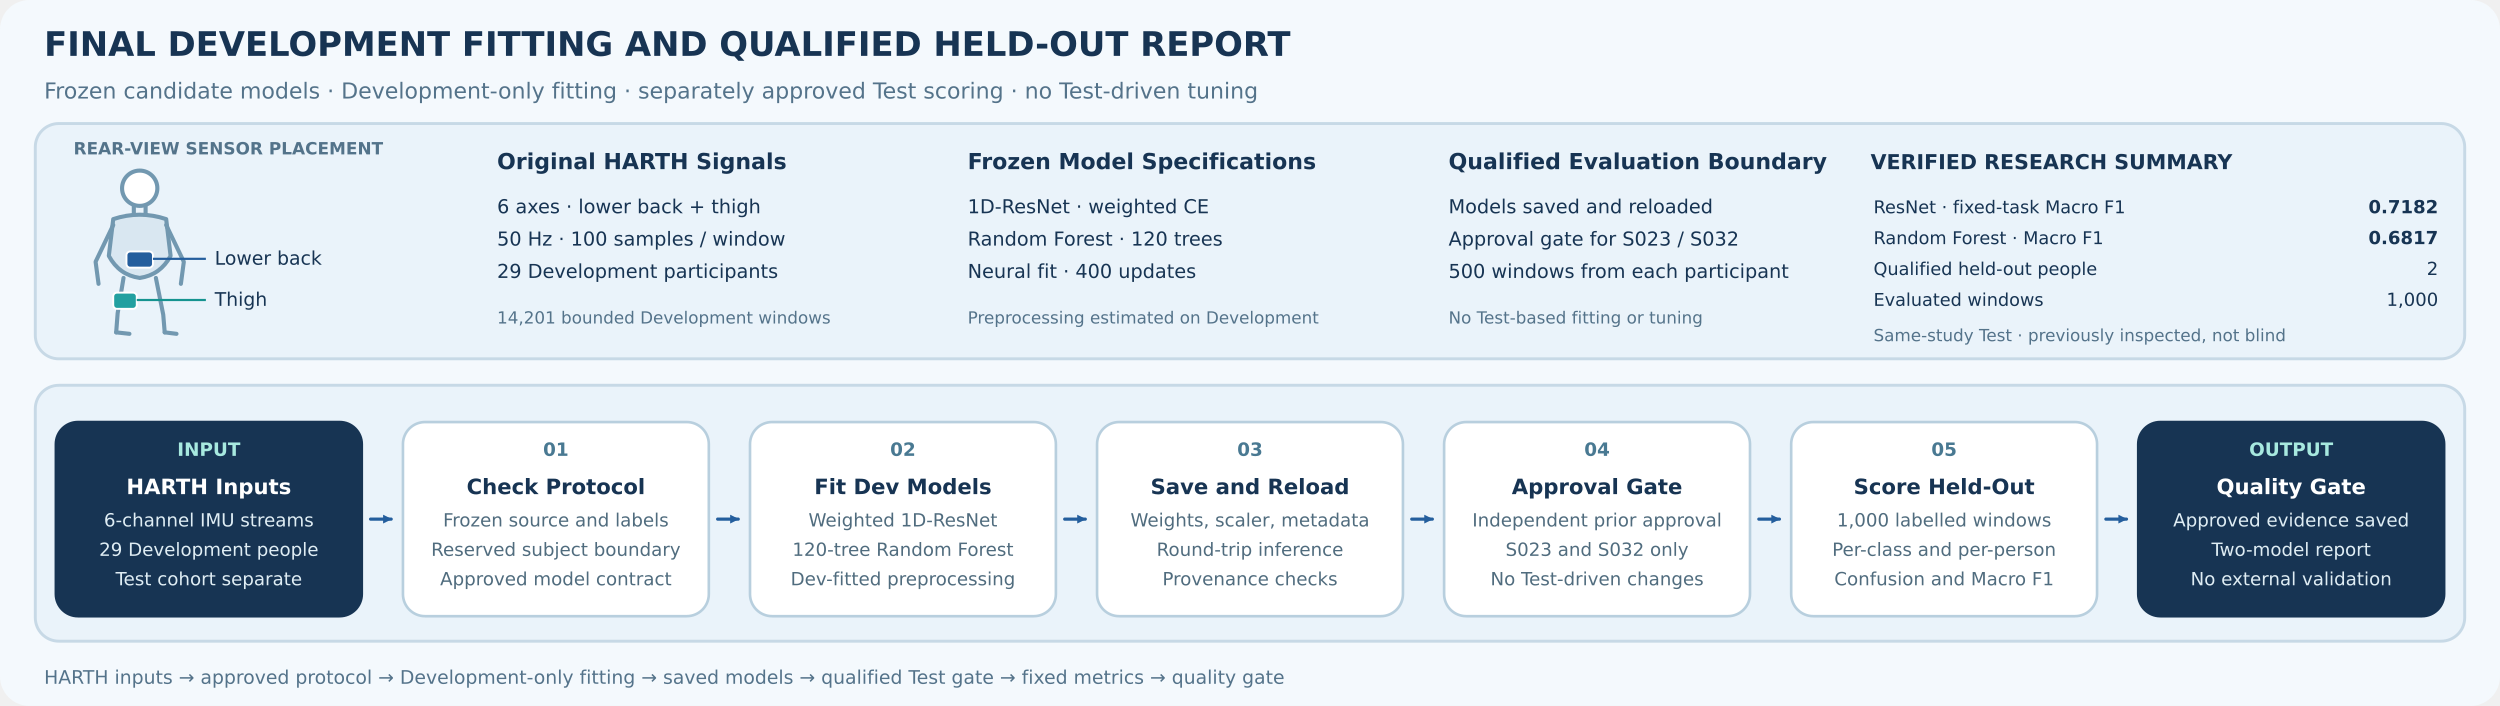
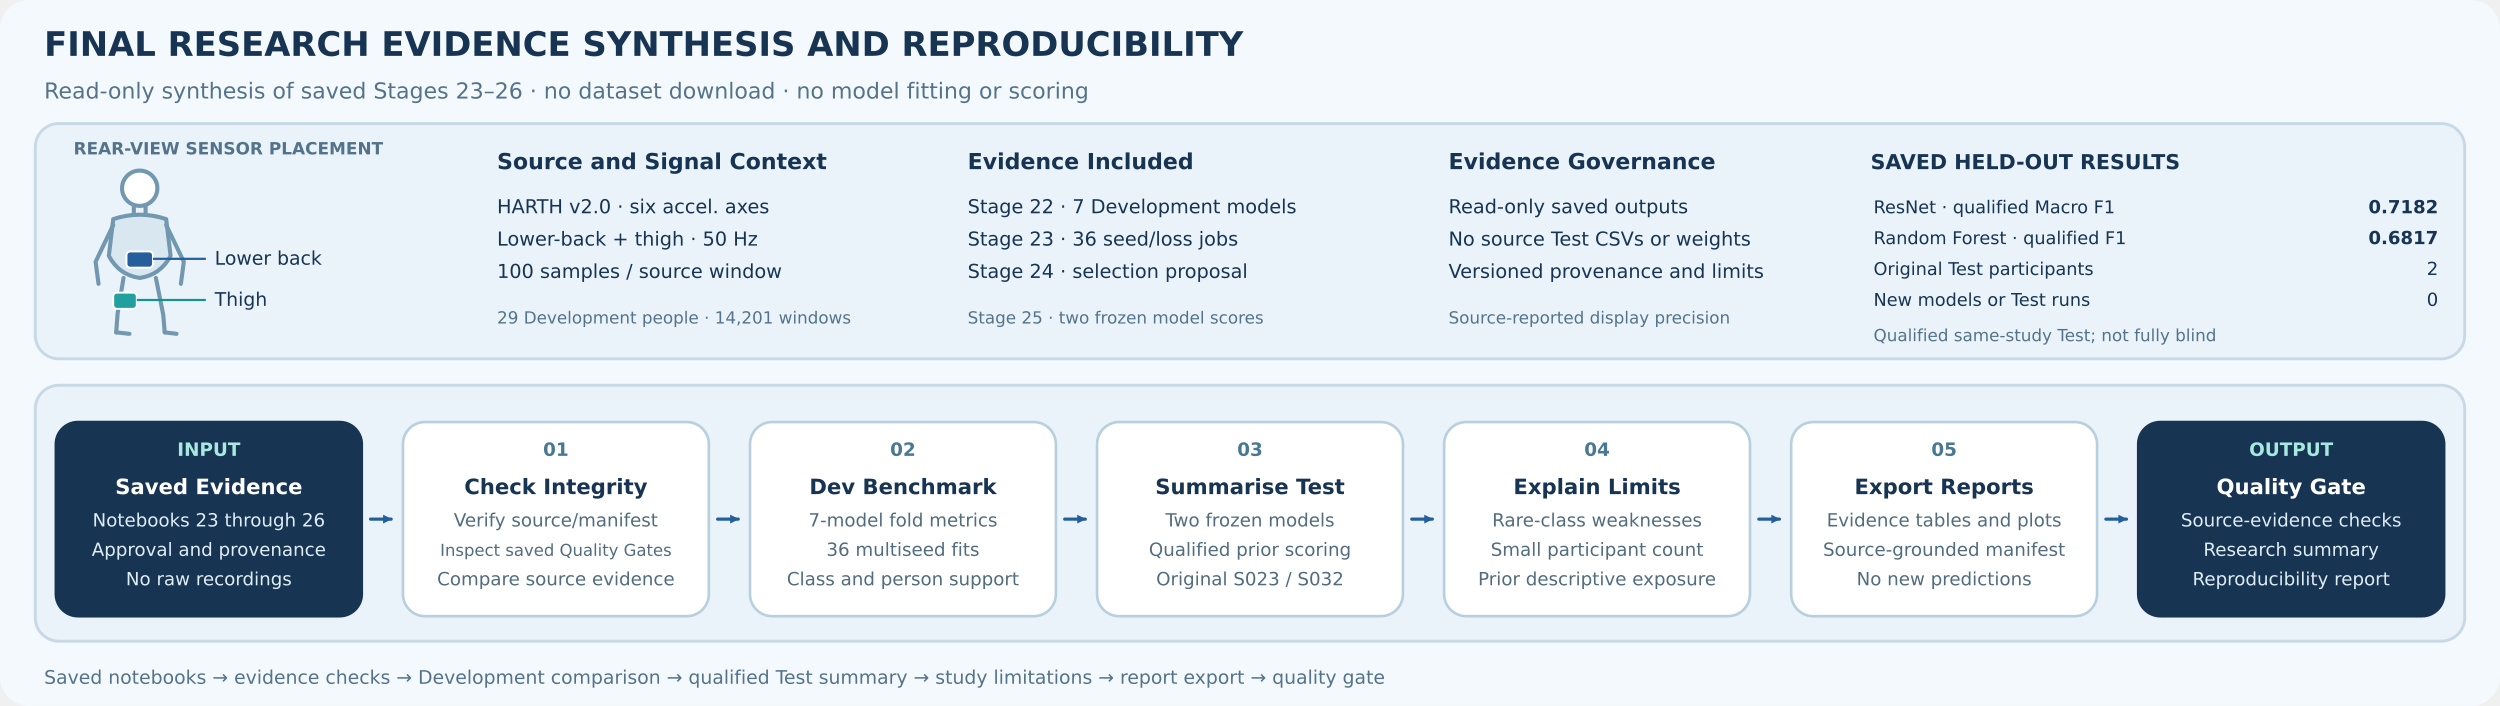
<svg xmlns="http://www.w3.org/2000/svg" width="1700" height="480" viewBox="0 0 1700 480" role="img" aria-labelledby="title desc">
  <defs>
    <marker id="small-arrow" markerUnits="userSpaceOnUse" markerWidth="6" markerHeight="6" refX="5.5" refY="3" orient="auto">
      <path d="M0 0 L6 3 L0 6 Z" fill="#245E9D" />
    </marker>
  </defs>
  <rect width="1700" height="480" rx="20" fill="#F4F9FD" />
  <g font-family="DejaVu Sans, Arial, sans-serif">
-     <text x="30" y="38" font-size="23" font-weight="700" fill="#173453">FINAL DEVELOPMENT FITTING AND QUALIFIED HELD-OUT REPORT</text>
-     <text x="30" y="67" font-size="15" fill="#54738A">Frozen candidate models · Development-only fitting · separately approved Test scoring · no Test-driven tuning</text>
+     <text x="30" y="38" font-size="23" font-weight="700" fill="#173453">FINAL RESEARCH EVIDENCE SYNTHESIS AND REPRODUCIBILITY</text>
+     <text x="30" y="67" font-size="15" fill="#54738A">Read-only synthesis of saved Stages 23–26 · no dataset download · no model fitting or scoring</text>
    <rect x="24" y="84" width="1652" height="160" rx="16" fill="#EAF3FA" stroke="#C7D9E6" stroke-width="2" />
    <rect x="24" y="262" width="1652" height="174" rx="16" fill="#EAF3FA" stroke="#C7D9E6" stroke-width="2" />
    <g aria-label="Rear-view two-sensor placement, completely within context panel">
      <text x="50" y="105" font-size="11.5" font-weight="700" fill="#53738A">REAR-VIEW SENSOR PLACEMENT</text>
      <g stroke="#7298B0" stroke-width="2.8" stroke-linecap="round" stroke-linejoin="round">
        <circle cx="95" cy="128" r="12" fill="#FFFFFF" />
        <path d="M91 140 L91 147 M99 140 L99 147" fill="none" />
        <path d="M77 149 Q95 143 113 149 L116 174 Q109 187 95 189 Q81 187 74 174 Z" fill="#D9E7F1" />
        <path d="M77 153 L65 178 L67 193 M113 153 L125 178 L123 193" fill="none" />
        <path d="M84 189 L80 213 L79 226 M106 189 L111 214 L112 226" fill="none" />
        <path d="M79 226 L88 227 M112 226 L120 227" fill="none" />
      </g>
      <rect x="86" y="171" width="18" height="11" rx="2.5" fill="#245E9D" stroke="#FFFFFF" stroke-width="1.3" />
      <rect x="77" y="199" width="16" height="11" rx="2.5" fill="#22A0A0" stroke="#FFFFFF" stroke-width="1.3" />
      <path d="M104 176 H140" stroke="#245E9D" stroke-width="1.5" />
      <text x="146" y="180" font-size="12.8" fill="#173453">Lower back</text>
      <path d="M93 204 H140" stroke="#15938F" stroke-width="1.5" />
      <text x="146" y="208" font-size="12.8" fill="#173453">Thigh</text>
    </g>
    <g>
-       <text x="338" y="115" font-size="15" font-weight="700" fill="#173453">Original HARTH Signals</text>
-       <text x="338" y="145" font-size="13.1" fill="#173453">6 axes · lower back + thigh</text>
-       <text x="338" y="167" font-size="13.1" fill="#173453">50 Hz · 100 samples / window</text>
-       <text x="338" y="189" font-size="13.1" fill="#173453">29 Development participants</text>
-       <text x="338" y="220" font-size="11.4" fill="#54738A">14,201 bounded Development windows</text>
+       <text x="338" y="115" font-size="15" font-weight="700" fill="#173453">Source and Signal Context</text>
+       <text x="338" y="145" font-size="13.1" fill="#173453">HARTH v2.0 · six accel. axes</text>
+       <text x="338" y="167" font-size="13.1" fill="#173453">Lower-back + thigh · 50 Hz</text>
+       <text x="338" y="189" font-size="13.1" fill="#173453">100 samples / source window</text>
+       <text x="338" y="220" font-size="11.4" fill="#54738A">29 Development people · 14,201 windows</text>
    </g>
    <g>
-       <text x="658" y="115" font-size="15" font-weight="700" fill="#173453">Frozen Model Specifications</text>
-       <text x="658" y="145" font-size="13.1" fill="#173453">1D-ResNet · weighted CE</text>
-       <text x="658" y="167" font-size="13.1" fill="#173453">Random Forest · 120 trees</text>
-       <text x="658" y="189" font-size="13.1" fill="#173453">Neural fit · 400 updates</text>
-       <text x="658" y="220" font-size="11.4" fill="#54738A">Preprocessing estimated on Development</text>
+       <text x="658" y="115" font-size="15" font-weight="700" fill="#173453">Evidence Included</text>
+       <text x="658" y="145" font-size="13.1" fill="#173453">Stage 22 · 7 Development models</text>
+       <text x="658" y="167" font-size="13.1" fill="#173453">Stage 23 · 36 seed/loss jobs</text>
+       <text x="658" y="189" font-size="13.1" fill="#173453">Stage 24 · selection proposal</text>
+       <text x="658" y="220" font-size="11.4" fill="#54738A">Stage 25 · two frozen model scores</text>
    </g>
    <g>
-       <text x="985" y="115" font-size="15" font-weight="700" fill="#173453">Qualified Evaluation Boundary</text>
-       <text x="985" y="145" font-size="13.1" fill="#173453">Models saved and reloaded</text>
-       <text x="985" y="167" font-size="13.1" fill="#173453">Approval gate for S023 / S032</text>
-       <text x="985" y="189" font-size="13.1" fill="#173453">500 windows from each participant</text>
-       <text x="985" y="220" font-size="11.4" fill="#54738A">No Test-based fitting or tuning</text>
+       <text x="985" y="115" font-size="15" font-weight="700" fill="#173453">Evidence Governance</text>
+       <text x="985" y="145" font-size="13.1" fill="#173453">Read-only saved outputs</text>
+       <text x="985" y="167" font-size="13.1" fill="#173453">No source Test CSVs or weights</text>
+       <text x="985" y="189" font-size="13.1" fill="#173453">Versioned provenance and limits</text>
+       <text x="985" y="220" font-size="11.4" fill="#54738A">Source-reported display precision</text>
    </g>
    <g>
-       <text x="1272" y="115" font-size="14" font-weight="700" fill="#173453">VERIFIED RESEARCH SUMMARY</text>
-       <text x="1274" y="145" font-size="12" fill="#173453">ResNet · fixed-task Macro F1</text>
+       <text x="1272" y="115" font-size="14" font-weight="700" fill="#173453">SAVED HELD-OUT RESULTS</text>
+       <text x="1274" y="145" font-size="12" fill="#173453">ResNet · qualified Macro F1</text>
      <text x="1658" y="145" font-size="12.3" font-weight="700" fill="#173453" text-anchor="end">0.7182</text>
-       <text x="1274" y="166" font-size="12" fill="#173453">Random Forest · Macro F1</text>
+       <text x="1274" y="166" font-size="12" fill="#173453">Random Forest · qualified F1</text>
      <text x="1658" y="166" font-size="12.3" font-weight="700" fill="#173453" text-anchor="end">0.6817</text>
-       <text x="1274" y="187" font-size="12" fill="#173453">Qualified held-out people</text>
+       <text x="1274" y="187" font-size="12" fill="#173453">Original Test participants</text>
      <text x="1658" y="187" font-size="12.3" fill="#173453" text-anchor="end">2</text>
-       <text x="1274" y="208" font-size="12" fill="#173453">Evaluated windows</text>
-       <text x="1658" y="208" font-size="12.3" fill="#173453" text-anchor="end">1,000</text>
-       <text x="1274" y="232" font-size="11.4" fill="#54738A">Same-study Test · previously inspected, not blind</text>
+       <text x="1274" y="208" font-size="12" fill="#173453">New models or Test runs</text>
+       <text x="1658" y="208" font-size="12.3" fill="#173453" text-anchor="end">0</text>
+       <text x="1274" y="232" font-size="11.4" fill="#54738A">Qualified same-study Test; not fully blind</text>
    </g>
    <g aria-label="Six equal horizontal arrows">
      <path d="M252 353 H266" fill="none" stroke="#245E9D" stroke-width="2.2" stroke-linecap="round" marker-end="url(#small-arrow)" />
      <path d="M488 353 H502" fill="none" stroke="#245E9D" stroke-width="2.2" stroke-linecap="round" marker-end="url(#small-arrow)" />
      <path d="M724 353 H738" fill="none" stroke="#245E9D" stroke-width="2.2" stroke-linecap="round" marker-end="url(#small-arrow)" />
      <path d="M960 353 H974" fill="none" stroke="#245E9D" stroke-width="2.2" stroke-linecap="round" marker-end="url(#small-arrow)" />
      <path d="M1196 353 H1210" fill="none" stroke="#245E9D" stroke-width="2.2" stroke-linecap="round" marker-end="url(#small-arrow)" />
      <path d="M1432 353 H1446" fill="none" stroke="#245E9D" stroke-width="2.2" stroke-linecap="round" marker-end="url(#small-arrow)" />
    </g>
    <g aria-label="Seven stage-specific scientific process blocks">
      <g class="process-block">
        <rect x="38" y="287" width="208" height="132" rx="15" fill="#173453" stroke="#173453" stroke-width="1.8" />
        <text x="142" y="310" font-size="12.5" font-weight="700" fill="#A7E9DF" text-anchor="middle">INPUT</text>
-         <text x="142" y="336" font-size="14.4" font-weight="700" fill="#FFFFFF" text-anchor="middle">HARTH Inputs</text>
-         <text x="142" y="358" font-size="12.4" fill="#DFEDF4" text-anchor="middle">6-channel IMU streams</text>
-         <text x="142" y="378" font-size="12.4" fill="#DFEDF4" text-anchor="middle">29 Development people</text>
-         <text x="142" y="398" font-size="12.4" fill="#DFEDF4" text-anchor="middle">Test cohort separate</text>
+         <text x="142" y="336" font-size="14.4" font-weight="700" fill="#FFFFFF" text-anchor="middle">Saved Evidence</text>
+         <text x="142" y="358" font-size="12.4" fill="#DFEDF4" text-anchor="middle">Notebooks 23 through 26</text>
+         <text x="142" y="378" font-size="12.4" fill="#DFEDF4" text-anchor="middle">Approval and provenance</text>
+         <text x="142" y="398" font-size="12.4" fill="#DFEDF4" text-anchor="middle">No raw recordings</text>
      </g>
      <g class="process-block">
        <rect x="274" y="287" width="208" height="132" rx="15" fill="white" stroke="#B8CFDE" stroke-width="1.8" />
        <text x="378" y="310" font-size="12.5" font-weight="700" fill="#497992" text-anchor="middle">01</text>
-         <text x="378" y="336" font-size="14.4" font-weight="700" fill="#173453" text-anchor="middle">Check Protocol</text>
-         <text x="378" y="358" font-size="12.4" fill="#506C7E" text-anchor="middle">Frozen source and labels</text>
-         <text x="378" y="378" font-size="12.4" fill="#506C7E" text-anchor="middle">Reserved subject boundary</text>
-         <text x="378" y="398" font-size="12.4" fill="#506C7E" text-anchor="middle">Approved model contract</text>
+         <text x="378" y="336" font-size="14.4" font-weight="700" fill="#173453" text-anchor="middle">Check Integrity</text>
+         <text x="378" y="358" font-size="12.4" fill="#506C7E" text-anchor="middle">Verify source/manifest</text>
+         <text x="378" y="378" font-size="11.2" fill="#506C7E" text-anchor="middle">Inspect saved Quality Gates</text>
+         <text x="378" y="398" font-size="12.4" fill="#506C7E" text-anchor="middle">Compare source evidence</text>
      </g>
      <g class="process-block">
        <rect x="510" y="287" width="208" height="132" rx="15" fill="white" stroke="#B8CFDE" stroke-width="1.8" />
        <text x="614" y="310" font-size="12.5" font-weight="700" fill="#497992" text-anchor="middle">02</text>
-         <text x="614" y="336" font-size="14.4" font-weight="700" fill="#173453" text-anchor="middle">Fit Dev Models</text>
-         <text x="614" y="358" font-size="12.4" fill="#506C7E" text-anchor="middle">Weighted 1D-ResNet</text>
-         <text x="614" y="378" font-size="12.4" fill="#506C7E" text-anchor="middle">120-tree Random Forest</text>
-         <text x="614" y="398" font-size="12.4" fill="#506C7E" text-anchor="middle">Dev-fitted preprocessing</text>
+         <text x="614" y="336" font-size="14.4" font-weight="700" fill="#173453" text-anchor="middle">Dev Benchmark</text>
+         <text x="614" y="358" font-size="12.4" fill="#506C7E" text-anchor="middle">7-model fold metrics</text>
+         <text x="614" y="378" font-size="12.4" fill="#506C7E" text-anchor="middle">36 multiseed fits</text>
+         <text x="614" y="398" font-size="12.4" fill="#506C7E" text-anchor="middle">Class and person support</text>
      </g>
      <g class="process-block">
        <rect x="746" y="287" width="208" height="132" rx="15" fill="white" stroke="#B8CFDE" stroke-width="1.8" />
        <text x="850" y="310" font-size="12.5" font-weight="700" fill="#497992" text-anchor="middle">03</text>
-         <text x="850" y="336" font-size="14.4" font-weight="700" fill="#173453" text-anchor="middle">Save and Reload</text>
-         <text x="850" y="358" font-size="12.4" fill="#506C7E" text-anchor="middle">Weights, scaler, metadata</text>
-         <text x="850" y="378" font-size="12.4" fill="#506C7E" text-anchor="middle">Round-trip inference</text>
-         <text x="850" y="398" font-size="12.4" fill="#506C7E" text-anchor="middle">Provenance checks</text>
+         <text x="850" y="336" font-size="14.4" font-weight="700" fill="#173453" text-anchor="middle">Summarise Test</text>
+         <text x="850" y="358" font-size="12.4" fill="#506C7E" text-anchor="middle">Two frozen models</text>
+         <text x="850" y="378" font-size="12.4" fill="#506C7E" text-anchor="middle">Qualified prior scoring</text>
+         <text x="850" y="398" font-size="12.4" fill="#506C7E" text-anchor="middle">Original S023 / S032</text>
      </g>
      <g class="process-block">
        <rect x="982" y="287" width="208" height="132" rx="15" fill="white" stroke="#B8CFDE" stroke-width="1.8" />
        <text x="1086" y="310" font-size="12.5" font-weight="700" fill="#497992" text-anchor="middle">04</text>
-         <text x="1086" y="336" font-size="14.4" font-weight="700" fill="#173453" text-anchor="middle">Approval Gate</text>
-         <text x="1086" y="358" font-size="12.4" fill="#506C7E" text-anchor="middle">Independent prior approval</text>
-         <text x="1086" y="378" font-size="12.4" fill="#506C7E" text-anchor="middle">S023 and S032 only</text>
-         <text x="1086" y="398" font-size="12.4" fill="#506C7E" text-anchor="middle">No Test-driven changes</text>
+         <text x="1086" y="336" font-size="14.4" font-weight="700" fill="#173453" text-anchor="middle">Explain Limits</text>
+         <text x="1086" y="358" font-size="12.4" fill="#506C7E" text-anchor="middle">Rare-class weaknesses</text>
+         <text x="1086" y="378" font-size="12.4" fill="#506C7E" text-anchor="middle">Small participant count</text>
+         <text x="1086" y="398" font-size="12.4" fill="#506C7E" text-anchor="middle">Prior descriptive exposure</text>
      </g>
      <g class="process-block">
        <rect x="1218" y="287" width="208" height="132" rx="15" fill="white" stroke="#B8CFDE" stroke-width="1.8" />
        <text x="1322" y="310" font-size="12.5" font-weight="700" fill="#497992" text-anchor="middle">05</text>
-         <text x="1322" y="336" font-size="14.4" font-weight="700" fill="#173453" text-anchor="middle">Score Held-Out</text>
-         <text x="1322" y="358" font-size="12.4" fill="#506C7E" text-anchor="middle">1,000 labelled windows</text>
-         <text x="1322" y="378" font-size="12.4" fill="#506C7E" text-anchor="middle">Per-class and per-person</text>
-         <text x="1322" y="398" font-size="12.4" fill="#506C7E" text-anchor="middle">Confusion and Macro F1</text>
+         <text x="1322" y="336" font-size="14.4" font-weight="700" fill="#173453" text-anchor="middle">Export Reports</text>
+         <text x="1322" y="358" font-size="12.4" fill="#506C7E" text-anchor="middle">Evidence tables and plots</text>
+         <text x="1322" y="378" font-size="12.4" fill="#506C7E" text-anchor="middle">Source-grounded manifest</text>
+         <text x="1322" y="398" font-size="12.4" fill="#506C7E" text-anchor="middle">No new predictions</text>
      </g>
      <g class="process-block">
        <rect x="1454" y="287" width="208" height="132" rx="15" fill="#173453" stroke="#173453" stroke-width="1.8" />
        <text x="1558" y="310" font-size="12.5" font-weight="700" fill="#A7E9DF" text-anchor="middle">OUTPUT</text>
        <text x="1558" y="336" font-size="14.4" font-weight="700" fill="#FFFFFF" text-anchor="middle">Quality Gate</text>
-         <text x="1558" y="358" font-size="12.4" fill="#DFEDF4" text-anchor="middle">Approved evidence saved</text>
-         <text x="1558" y="378" font-size="12.4" fill="#DFEDF4" text-anchor="middle">Two-model report</text>
-         <text x="1558" y="398" font-size="12.4" fill="#DFEDF4" text-anchor="middle">No external validation</text>
+         <text x="1558" y="358" font-size="12.4" fill="#DFEDF4" text-anchor="middle">Source-evidence checks</text>
+         <text x="1558" y="378" font-size="12.4" fill="#DFEDF4" text-anchor="middle">Research summary</text>
+         <text x="1558" y="398" font-size="12.4" fill="#DFEDF4" text-anchor="middle">Reproducibility report</text>
      </g>
    </g>
-     <text x="30" y="465" font-size="12.8" fill="#54738A">HARTH inputs → approved protocol → Development-only fitting → saved models → qualified Test gate → fixed metrics → quality gate</text>
+     <text x="30" y="465" font-size="12.8" fill="#54738A">Saved notebooks → evidence checks → Development comparison → qualified Test summary → study limitations → report export → quality gate</text>
  </g>
</svg>
